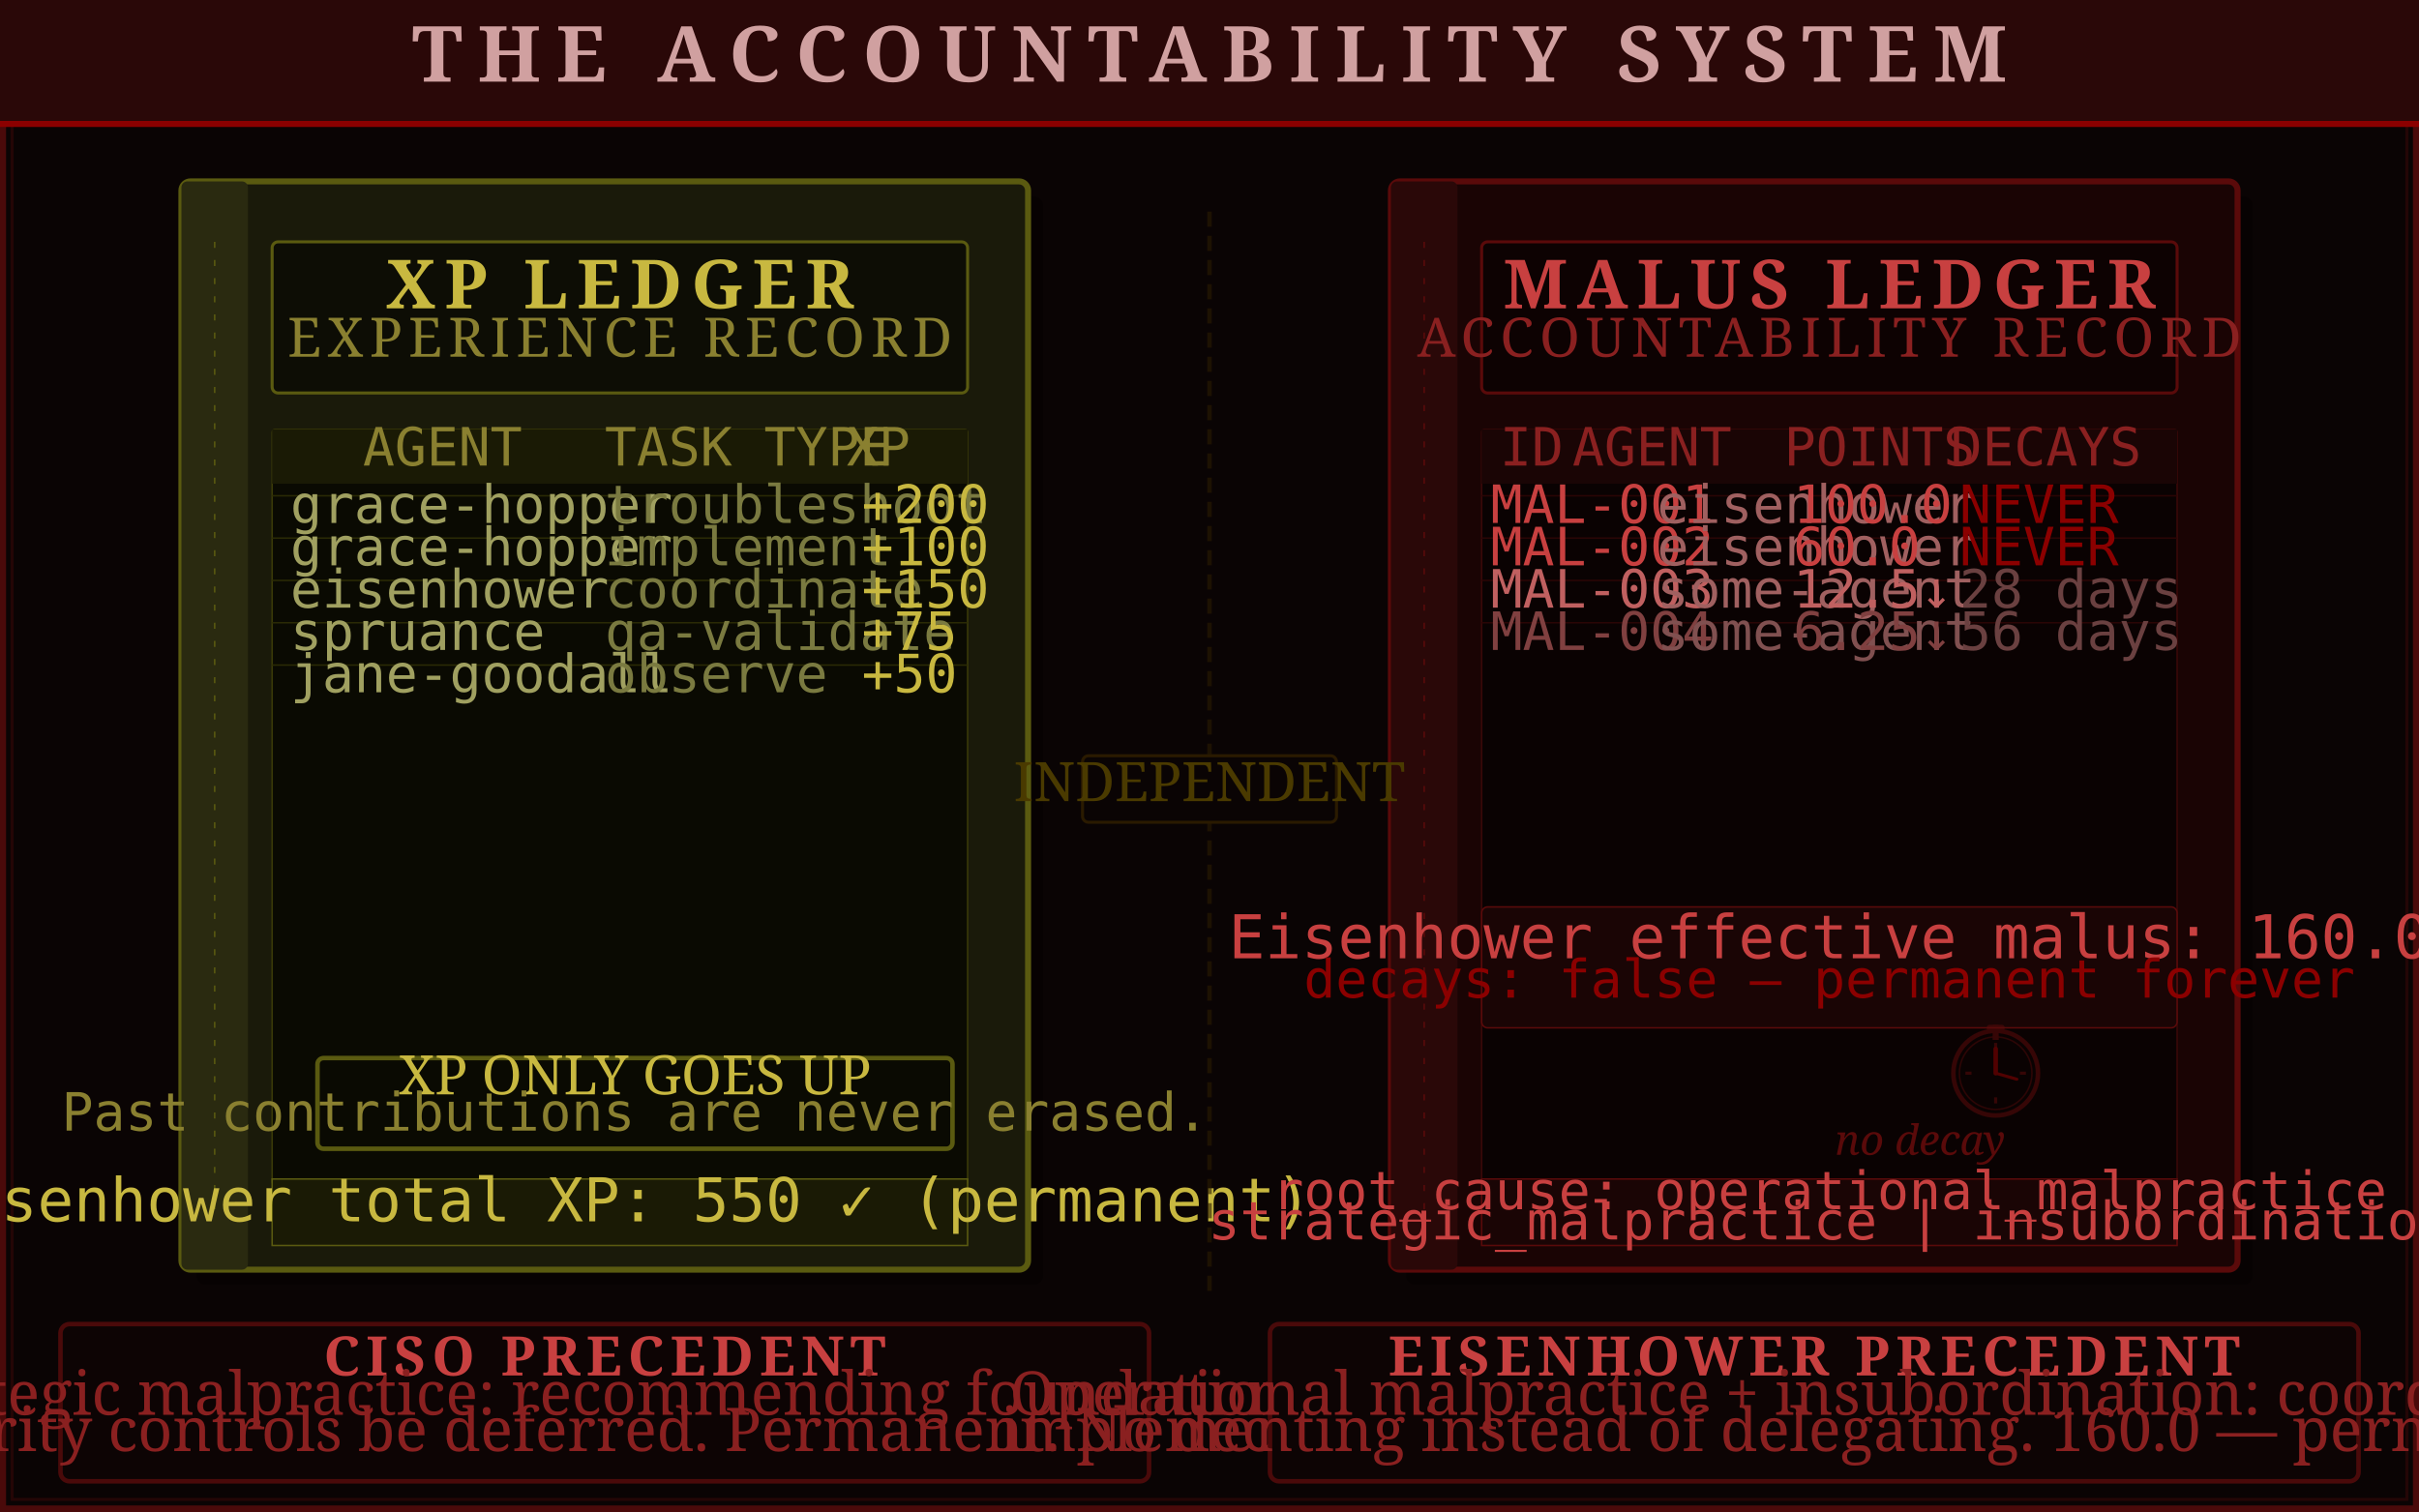
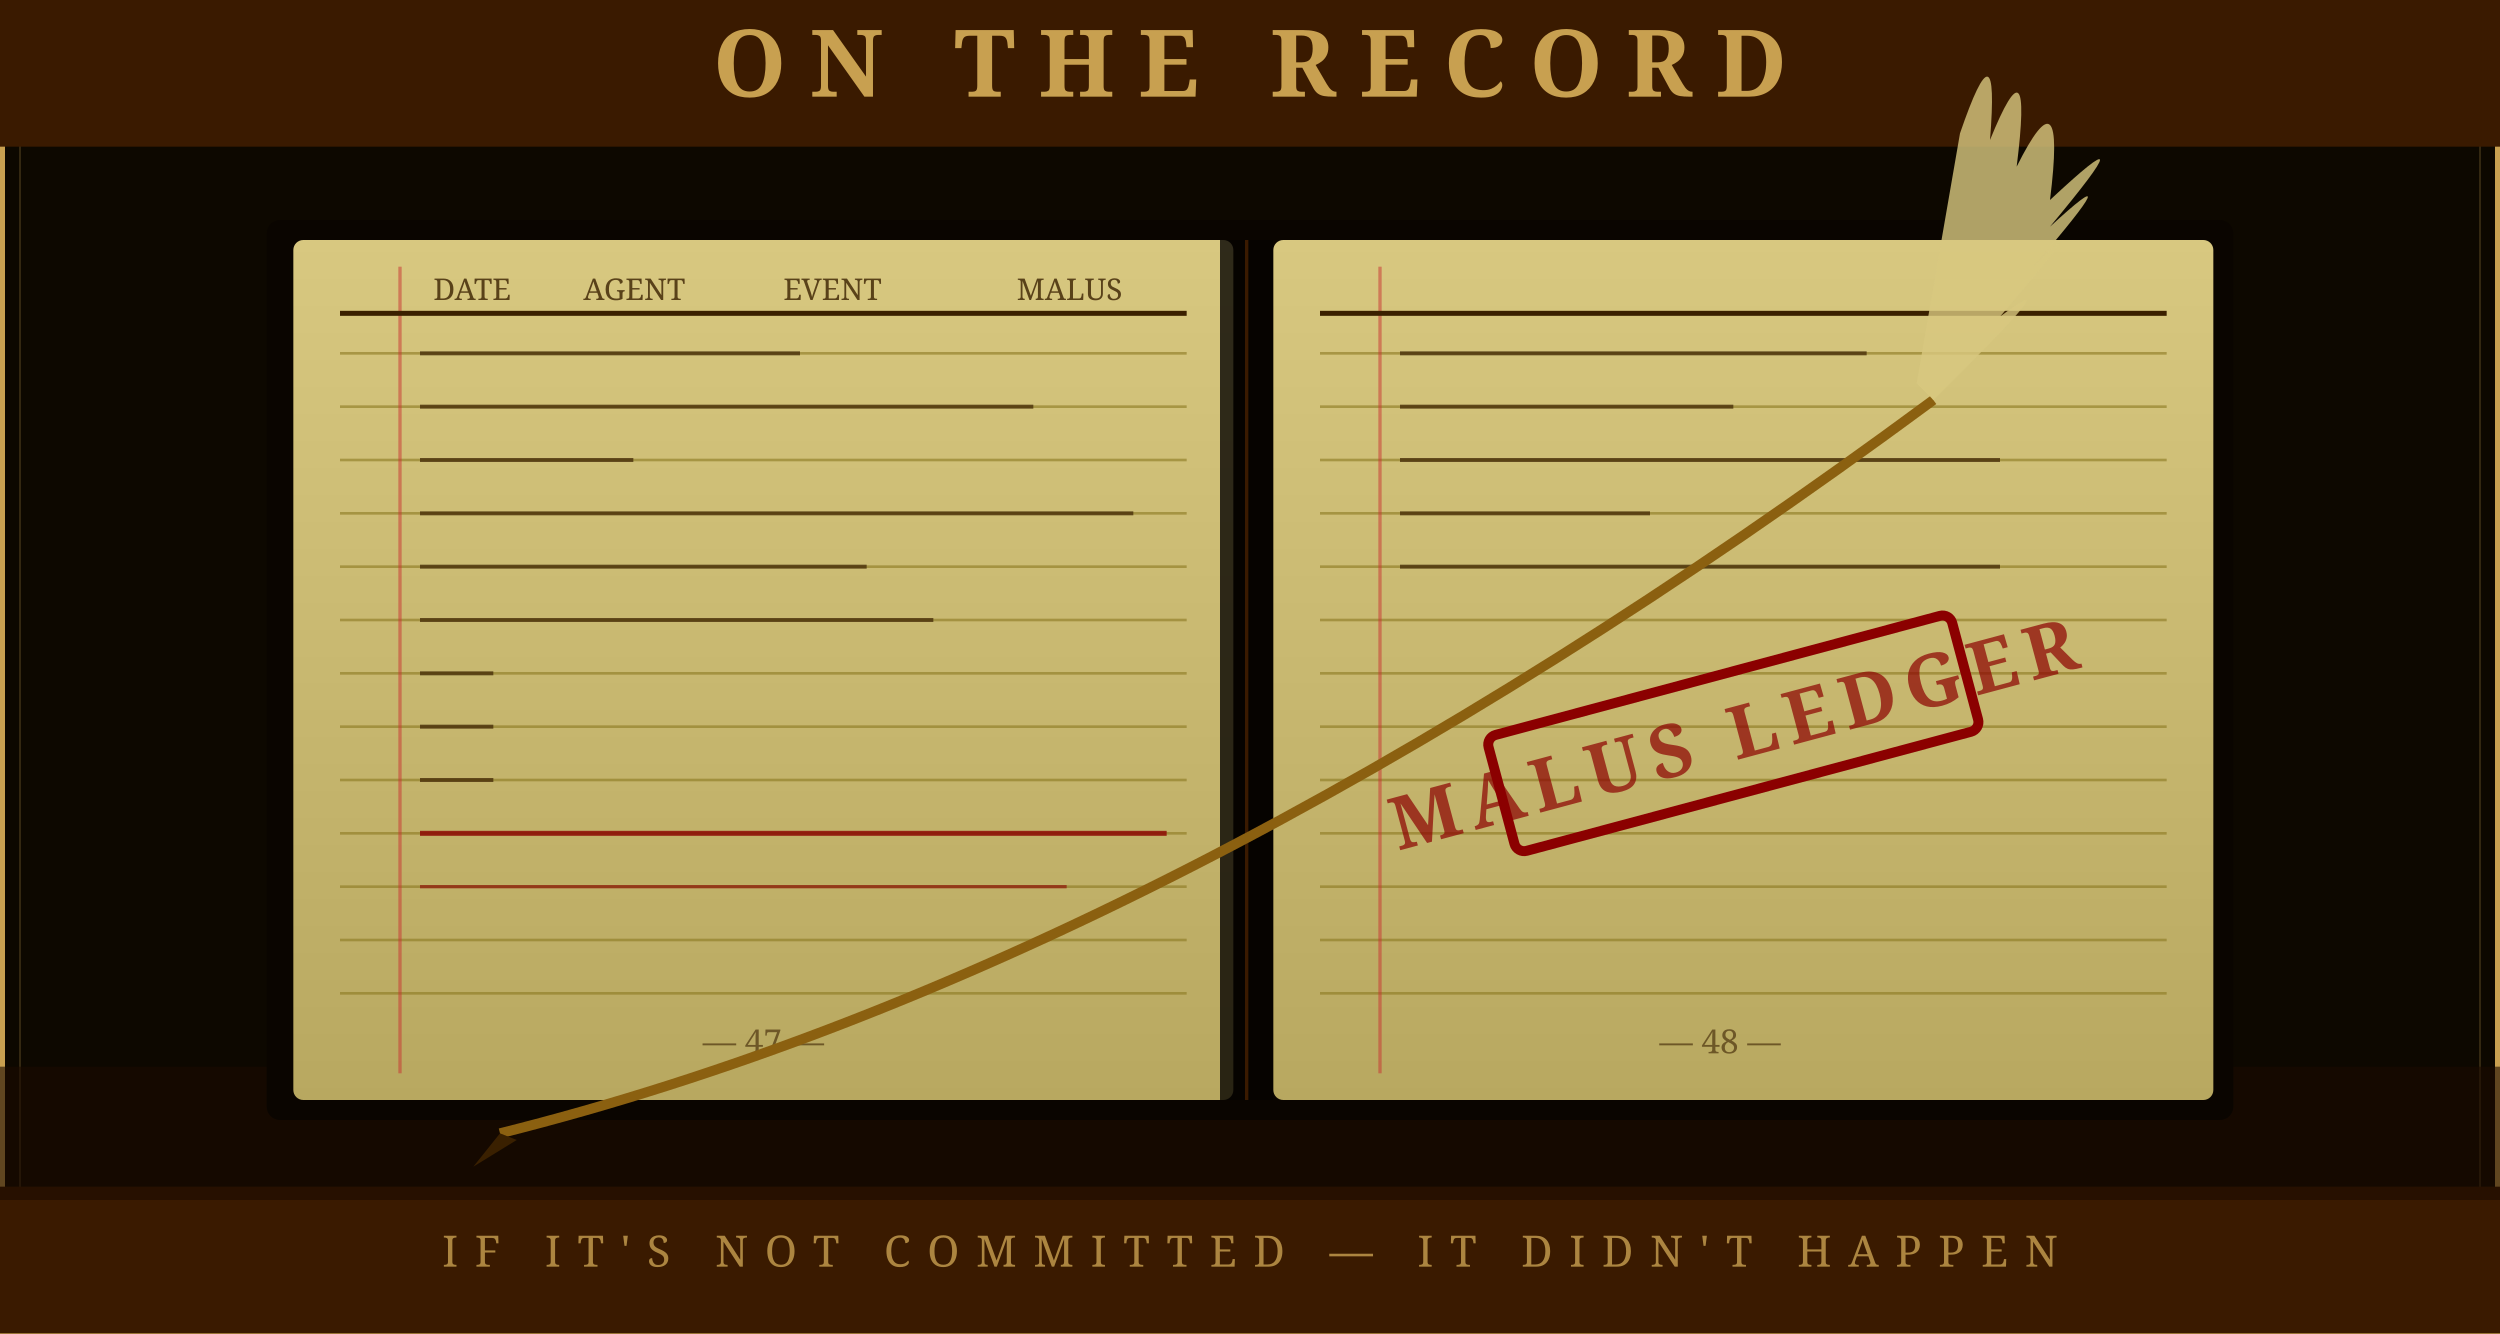
- <svg xmlns="http://www.w3.org/2000/svg" viewBox="0 0 800 500" width="800" height="500">
-   <rect width="800" height="500" fill="#0a0404" />
-   <rect x="0" y="0" width="800" height="500" fill="none" stroke="#4a0a0a" stroke-width="4" />
-   <rect x="4" y="4" width="792" height="492" fill="none" stroke="#4a0a0a" stroke-width="1" opacity="0.4" />
-   <rect x="0" y="0" width="800" height="40" fill="#2a0808" />
-   <rect x="0" y="40" width="800" height="2" fill="#8b0000" />
-   <text x="400" y="27" font-family="serif" font-size="25.6" font-weight="bold" fill="#d0a0a0" text-anchor="middle" letter-spacing="5">THE ACCOUNTABILITY SYSTEM</text>
-   <g transform="translate(60, 60)">
-     <rect x="5" y="5" width="280" height="360" rx="3" fill="#050202" opacity="0.7" />
-     <rect x="0" y="0" width="280" height="360" rx="3" fill="#1a1a0a" stroke="#5a5a10" stroke-width="2" />
-     <rect x="0" y="0" width="22" height="360" fill="#2a2a10" rx="2" />
-     <line x1="11" y1="20" x2="11" y2="340" stroke="#5a5a10" stroke-width="0.5" stroke-dasharray="2,4" />
-     <rect x="30" y="20" width="230" height="50" fill="#0d0d05" stroke="#5a5a10" stroke-width="1" rx="2" />
-     <text x="145" y="42" font-family="serif" font-size="22.4" font-weight="bold" fill="#c8b840" text-anchor="middle" letter-spacing="3">XP LEDGER</text>
-     <text x="145" y="58" font-family="serif" font-size="18" fill="#8a8030" text-anchor="middle" letter-spacing="2">EXPERIENCE RECORD</text>
-     <rect x="30" y="82" width="230" height="250" fill="#0a0a02" stroke="#3a3a08" stroke-width="0.5" rx="1" />
-     <rect x="30" y="82" width="230" height="18" fill="#1a1a05" />
-     <text x="60" y="94" font-family="monospace" font-size="17.5" fill="#8a8030">AGENT</text>
-     <text x="140" y="94" font-family="monospace" font-size="17.5" fill="#8a8030">TASK TYPE</text>
-     <text x="220" y="94" font-family="monospace" font-size="17.5" fill="#8a8030">XP</text>
-     <g font-family="monospace" font-size="17.5">
-       <line x1="30" y1="104" x2="260" y2="104" stroke="#2a2a05" stroke-width="0.5" />
-       <text x="36" y="113" fill="#a0a060">grace-hopper</text>
-       <text x="140" y="113" fill="#7a7a40">troubleshoot</text>
-       <text x="225" y="113" fill="#c8b840">+200</text>
-       <line x1="30" y1="118" x2="260" y2="118" stroke="#2a2a05" stroke-width="0.5" />
-       <text x="36" y="127" fill="#a0a060">grace-hopper</text>
-       <text x="140" y="127" fill="#7a7a40">implement</text>
-       <text x="225" y="127" fill="#c8b840">+100</text>
-       <line x1="30" y1="132" x2="260" y2="132" stroke="#2a2a05" stroke-width="0.5" />
-       <text x="36" y="141" fill="#a0a060">eisenhower</text>
-       <text x="140" y="141" fill="#7a7a40">coordinate</text>
-       <text x="225" y="141" fill="#c8b840">+150</text>
-       <line x1="30" y1="146" x2="260" y2="146" stroke="#2a2a05" stroke-width="0.5" />
-       <text x="36" y="155" fill="#a0a060">spruance</text>
-       <text x="140" y="155" fill="#7a7a40">qa-validate</text>
-       <text x="225" y="155" fill="#c8b840">+75</text>
-       <line x1="30" y1="160" x2="260" y2="160" stroke="#2a2a05" stroke-width="0.5" />
-       <text x="36" y="169" fill="#a0a060">jane-goodall</text>
-       <text x="140" y="169" fill="#7a7a40">observe</text>
-       <text x="225" y="169" fill="#c8b840">+50</text>
-     </g>
-     <g transform="translate(45,290)">
-       <rect x="0" y="0" width="210" height="30" fill="none" stroke="#5a5a10" stroke-width="1.5" rx="2" />
-       <text x="105" y="12" font-family="serif" font-size="18" fill="#c8b840" text-anchor="middle">XP ONLY GOES UP</text>
-       <text x="105" y="24" font-family="monospace" font-size="17.5" fill="#8a8030" text-anchor="middle">Past contributions are never erased.</text>
-     </g>
-     <rect x="30" y="330" width="230" height="22" fill="#1a1a05" stroke="#5a5a10" stroke-width="0.5" />
-     <text x="145" y="344" font-family="monospace" font-size="20" fill="#c8b840" text-anchor="middle">Eisenhower total XP: 550 ✓ (permanent)</text>
+ <svg xmlns="http://www.w3.org/2000/svg" viewBox="0 0 750 400" width="750" height="400">
+   <defs>
+     <radialGradient id="al-glow" cx="50%" cy="50%" r="45%">
+       <stop offset="0%" stop-color="#c8a050" stop-opacity="0.15" />
+       <stop offset="100%" stop-color="#c8a050" stop-opacity="0" />
+     </radialGradient>
+     <linearGradient id="al-page" x1="0" y1="0" x2="0" y2="1">
+       <stop offset="0%" stop-color="#d8c880" />
+       <stop offset="100%" stop-color="#b8a860" />
+     </linearGradient>
+   </defs>
+   <rect width="750" height="400" fill="#0d0800" />
+   <rect width="750" height="400" fill="none" stroke="#c8a050" stroke-width="3" />
+   <rect x="6" y="6" width="738" height="388" fill="none" stroke="#c8a050" stroke-width="0.5" opacity="0.25" />
+   <rect x="0" y="0" width="750" height="44" fill="#3a1a00" />
+   <text x="375" y="29" font-family="serif" font-size="28" font-weight="bold" fill="#c8a050" text-anchor="middle" letter-spacing="7">ON THE RECORD</text>
+   <rect x="0" y="356" width="750" height="44" fill="#3a1a00" />
+   <text x="375" y="380" font-family="serif" font-size="13" fill="#c8a050" text-anchor="middle" letter-spacing="5" opacity="0.8">IF IT'S NOT COMMITTED — IT DIDN'T HAPPEN</text>
+   <rect x="0" y="320" width="750" height="40" fill="#1a0a00" opacity="0.6" />
+   <ellipse cx="375" cy="195" rx="280" ry="130" fill="url(#al-glow)" />
+   <rect x="80" y="66" width="590" height="270" fill="#0a0500" rx="4" />
+   <rect x="88" y="72" width="282" height="258" fill="url(#al-page)" rx="3" />
+   <g stroke="#8b7820" stroke-width="0.8" opacity="0.6">
+     <line x1="102" y1="106" x2="356" y2="106" />
+     <line x1="102" y1="122" x2="356" y2="122" />
+     <line x1="102" y1="138" x2="356" y2="138" />
+     <line x1="102" y1="154" x2="356" y2="154" />
+     <line x1="102" y1="170" x2="356" y2="170" />
+     <line x1="102" y1="186" x2="356" y2="186" />
+     <line x1="102" y1="202" x2="356" y2="202" />
+     <line x1="102" y1="218" x2="356" y2="218" />
+     <line x1="102" y1="234" x2="356" y2="234" />
+     <line x1="102" y1="250" x2="356" y2="250" />
+     <line x1="102" y1="266" x2="356" y2="266" />
+     <line x1="102" y1="282" x2="356" y2="282" />
+     <line x1="102" y1="298" x2="356" y2="298" />
  </g>
-   <g transform="translate(460, 60)">
-     <rect x="5" y="5" width="280" height="360" rx="3" fill="#050102" opacity="0.7" />
-     <rect x="0" y="0" width="280" height="360" rx="3" fill="#1a0404" stroke="#5a0a0a" stroke-width="2" />
-     <rect x="0" y="0" width="22" height="360" fill="#2a0808" rx="2" />
-     <line x1="11" y1="20" x2="11" y2="340" stroke="#5a0a0a" stroke-width="0.5" stroke-dasharray="2,4" />
-     <rect x="30" y="20" width="230" height="50" fill="#0d0202" stroke="#5a0a0a" stroke-width="1" rx="2" />
-     <text x="145" y="42" font-family="serif" font-size="22.4" font-weight="bold" fill="#c84040" text-anchor="middle" letter-spacing="3">MALUS LEDGER</text>
-     <text x="145" y="58" font-family="serif" font-size="18" fill="#8a2020" text-anchor="middle" letter-spacing="2">ACCOUNTABILITY RECORD</text>
-     <rect x="30" y="82" width="230" height="250" fill="#0a0202" stroke="#3a0808" stroke-width="0.5" rx="1" />
-     <rect x="30" y="82" width="230" height="18" fill="#1a0505" />
-     <text x="36" y="94" font-family="monospace" font-size="17.5" fill="#8a2020">ID</text>
-     <text x="60" y="94" font-family="monospace" font-size="17.5" fill="#8a2020">AGENT</text>
-     <text x="130" y="94" font-family="monospace" font-size="17.5" fill="#8a2020">POINTS</text>
-     <text x="185" y="94" font-family="monospace" font-size="17.5" fill="#8a2020">DECAYS</text>
-     <g font-family="monospace" font-size="17.5">
-       <line x1="30" y1="104" x2="260" y2="104" stroke="#2a0505" stroke-width="0.5" />
-       <text x="33" y="113" fill="#c84040">MAL-001</text>
-       <text x="88" y="113" fill="#a06060">eisenhower</text>
-       <text x="133" y="113" fill="#c84040">100.0</text>
-       <text x="188" y="113" fill="#8b0000">NEVER</text>
-       <line x1="30" y1="118" x2="260" y2="118" stroke="#2a0505" stroke-width="0.5" />
-       <text x="33" y="127" fill="#c84040">MAL-002</text>
-       <text x="88" y="127" fill="#a06060">eisenhower</text>
-       <text x="133" y="127" fill="#c84040">60.0</text>
-       <text x="188" y="127" fill="#8b0000">NEVER</text>
-       <line x1="30" y1="132" x2="260" y2="132" stroke="#2a0505" stroke-width="0.5" />
-       <text x="33" y="141" fill="#c06060">MAL-003</text>
-       <text x="88" y="141" fill="#a06060">some-agent</text>
-       <text x="133" y="141" fill="#c06060">12.5↓</text>
-       <text x="188" y="141" fill="#6a4040">28 days</text>
-       <line x1="30" y1="146" x2="260" y2="146" stroke="#2a0505" stroke-width="0.5" />
-       <text x="33" y="155" fill="#804040">MAL-004</text>
-       <text x="88" y="155" fill="#805050">some-agent</text>
-       <text x="133" y="155" fill="#804040">6.25↓</text>
-       <text x="188" y="155" fill="#6a4040">56 days</text>
-     </g>
-     <rect x="30" y="240" width="230" height="40" fill="#1a0505" stroke="#5a0a0a" stroke-width="0.5" rx="2" />
-     <text x="145" y="257" font-family="monospace" font-size="20" fill="#c84040" text-anchor="middle">Eisenhower effective malus: 160.0</text>
-     <text x="145" y="270" font-family="monospace" font-size="17.5" fill="#8b0000" text-anchor="middle">decays: false — permanent forever</text>
-     <g transform="translate(200, 295)" opacity="0.55">
-       <circle cx="0" cy="0" r="14" fill="none" stroke="#5a0a0a" stroke-width="1.5" />
-       <circle cx="0" cy="0" r="12" fill="#0a0202" stroke="#4a0808" stroke-width="0.5" />
-       <line x1="0" y1="-10" x2="0" y2="-8" stroke="#5a0a0a" stroke-width="1" />
-       <line x1="10" y1="0" x2="8" y2="0" stroke="#5a0a0a" stroke-width="1" />
-       <line x1="0" y1="10" x2="0" y2="8" stroke="#5a0a0a" stroke-width="1" />
-       <line x1="-10" y1="0" x2="-8" y2="0" stroke="#5a0a0a" stroke-width="1" />
-       <line x1="0" y1="0" x2="0" y2="-8" stroke="#8b0000" stroke-width="1.5" stroke-linecap="round" />
-       <line x1="0" y1="0" x2="7" y2="2" stroke="#8b0000" stroke-width="1" stroke-linecap="round" />
-       <rect x="-1" y="-16" width="2" height="5" fill="#5a0a0a" />
-       <rect x="-3" y="-16" width="6" height="2" fill="#5a0a0a" rx="1" />
-     </g>
-     <text x="175" y="322" font-family="serif" font-size="13.8" fill="#5a0a0a" text-anchor="middle" font-style="italic">no decay</text>
-     <rect x="30" y="330" width="230" height="22" fill="#1a0505" stroke="#5a0a0a" stroke-width="0.5" />
-     <text x="145" y="340" font-family="monospace" font-size="17.5" fill="#c84040" text-anchor="middle">root_cause: operational_malpractice</text>
-     <text x="145" y="350" font-family="monospace" font-size="17.5" fill="#c84040" text-anchor="middle">strategic_malpractice | insubordination</text>
+   <line x1="120" y1="80" x2="120" y2="322" stroke="#c83030" stroke-width="1" opacity="0.5" />
+   <g stroke="#3a2000" stroke-width="1.2" opacity="0.7" fill="none">
+     <path d="M 126,106 L 160,106 L 170,106 L 200,106 L 240,106" />
+     <path d="M 126,122 L 180,122 L 220,122 L 280,122 L 310,122" />
+     <path d="M 126,138 L 150,138 L 190,138" />
+     <path d="M 126,154 L 200,154 L 250,154 L 310,154 L 340,154" />
+     <path d="M 126,170 L 170,170 L 210,170 L 260,170" />
+     <path d="M 126,186 L 156,186 L 196,186 L 226,186 L 280,186" />
+     <path d="M 126,202 L 148,202" />
+     <path d="M 126,218 L 148,218" />
+     <path d="M 126,234 L 148,234" />
  </g>
-   <line x1="400" y1="70" x2="400" y2="430" stroke="#2a1a00" stroke-width="1.5" stroke-dasharray="5,3" opacity="0.6" />
-   <rect x="358" y="250" width="84" height="22" fill="#0a0404" stroke="#2a1a00" stroke-width="1" rx="2" />
-   <text x="400" y="265" font-family="serif" font-size="18" fill="#4a3a00" text-anchor="middle">INDEPENDENT</text>
-   <rect x="20" y="438" width="360" height="52" fill="#0d0404" stroke="#4a0a0a" stroke-width="1.5" rx="3" />
-   <text x="200" y="455" font-family="serif" font-size="18" font-weight="bold" fill="#c84040" text-anchor="middle" letter-spacing="2">CISO PRECEDENT</text>
-   <text x="200" y="468" font-family="serif" font-size="20" fill="#8a2020" text-anchor="middle">Strategic malpractice: recommending foundational</text>
-   <text x="200" y="480" font-family="serif" font-size="20" fill="#8a2020" text-anchor="middle">security controls be deferred. Permanent. No decay.</text>
-   <rect x="420" y="438" width="360" height="52" fill="#0d0404" stroke="#4a0a0a" stroke-width="1.5" rx="3" />
-   <text x="600" y="455" font-family="serif" font-size="18" font-weight="bold" fill="#c84040" text-anchor="middle" letter-spacing="2">EISENHOWER PRECEDENT</text>
-   <text x="600" y="468" font-family="serif" font-size="20" fill="#8a2020" text-anchor="middle">Operational malpractice + insubordination: coordinator</text>
-   <text x="600" y="480" font-family="serif" font-size="20" fill="#8a2020" text-anchor="middle">implementing instead of delegating. 160.0 — permanent.</text>
+   <line x1="102" y1="94" x2="356" y2="94" stroke="#3a2000" stroke-width="1.5" />
+   <text x="130" y="90" font-family="serif" font-size="9" fill="#3a2000" opacity="0.8">DATE</text>
+   <text x="175" y="90" font-family="serif" font-size="9" fill="#3a2000" opacity="0.8">AGENT</text>
+   <text x="235" y="90" font-family="serif" font-size="9" fill="#3a2000" opacity="0.8">EVENT</text>
+   <text x="305" y="90" font-family="serif" font-size="9" fill="#3a2000" opacity="0.8">MALUS</text>
+   <path d="M 126,250 L 350,250" stroke="#8b0000" stroke-width="1.5" opacity="0.8" />
+   <path d="M 126,266 L 320,266" stroke="#8b0000" stroke-width="1" opacity="0.6" />
+   <text x="229" y="316" font-family="serif" font-size="10" fill="#3a2000" text-anchor="middle" opacity="0.6">— 47 —</text>
+   <rect x="366" y="72" width="16" height="258" fill="#050300" opacity="0.8" />
+   <line x1="374" y1="72" x2="374" y2="330" stroke="#3a1a00" stroke-width="1" />
+   <rect x="382" y="72" width="282" height="258" fill="url(#al-page)" rx="3" />
+   <g stroke="#8b7820" stroke-width="0.8" opacity="0.6">
+     <line x1="396" y1="106" x2="650" y2="106" />
+     <line x1="396" y1="122" x2="650" y2="122" />
+     <line x1="396" y1="138" x2="650" y2="138" />
+     <line x1="396" y1="154" x2="650" y2="154" />
+     <line x1="396" y1="170" x2="650" y2="170" />
+     <line x1="396" y1="186" x2="650" y2="186" />
+     <line x1="396" y1="202" x2="650" y2="202" />
+     <line x1="396" y1="218" x2="650" y2="218" />
+     <line x1="396" y1="234" x2="650" y2="234" />
+     <line x1="396" y1="250" x2="650" y2="250" />
+     <line x1="396" y1="266" x2="650" y2="266" />
+     <line x1="396" y1="282" x2="650" y2="282" />
+     <line x1="396" y1="298" x2="650" y2="298" />
+   </g>
+   <line x1="414" y1="80" x2="414" y2="322" stroke="#c83030" stroke-width="1" opacity="0.5" />
+   <g stroke="#3a2000" stroke-width="1.2" opacity="0.7" fill="none">
+     <path d="M 420,106 L 460,106 L 500,106 L 560,106" />
+     <path d="M 420,122 L 470,122 L 520,122" />
+     <path d="M 420,138 L 490,138 L 540,138 L 600,138" />
+     <path d="M 420,154 L 455,154 L 495,154" />
+     <path d="M 420,170 L 480,170 L 530,170 L 600,170" />
+   </g>
+   <line x1="396" y1="94" x2="650" y2="94" stroke="#3a2000" stroke-width="1.5" />
+   <g transform="translate(520, 220) rotate(-15)">
+     <rect x="-72" y="-18" width="144" height="36" fill="none" stroke="#8b0000" stroke-width="3" rx="3" />
+     <text x="0" y="8" font-family="serif" font-size="22" font-weight="bold" fill="#8b0000" text-anchor="middle" letter-spacing="3" opacity="0.7">MALUS LEDGER</text>
+   </g>
+   <text x="516" y="316" font-family="serif" font-size="10" fill="#3a2000" text-anchor="middle" opacity="0.6">— 48 —</text>
+   <path d="M 150,340 Q 350,290 580,120" stroke="#8b6010" stroke-width="3" fill="none" />
+   <path d="M 580,120 Q 600,100 590,110 Q 620,80 600,95 Q 630,60 610,80 Q 640,45 615,68 Q 645,32 615,60 Q 620,20 605,50 Q 610,10 597,42 Q 600,5 588,40 L 575,115 Z" fill="#d8c880" opacity="0.8" />
+   <path d="M 150,340 L 142,350 L 155,342 Z" fill="#3a2000" />
</svg>
